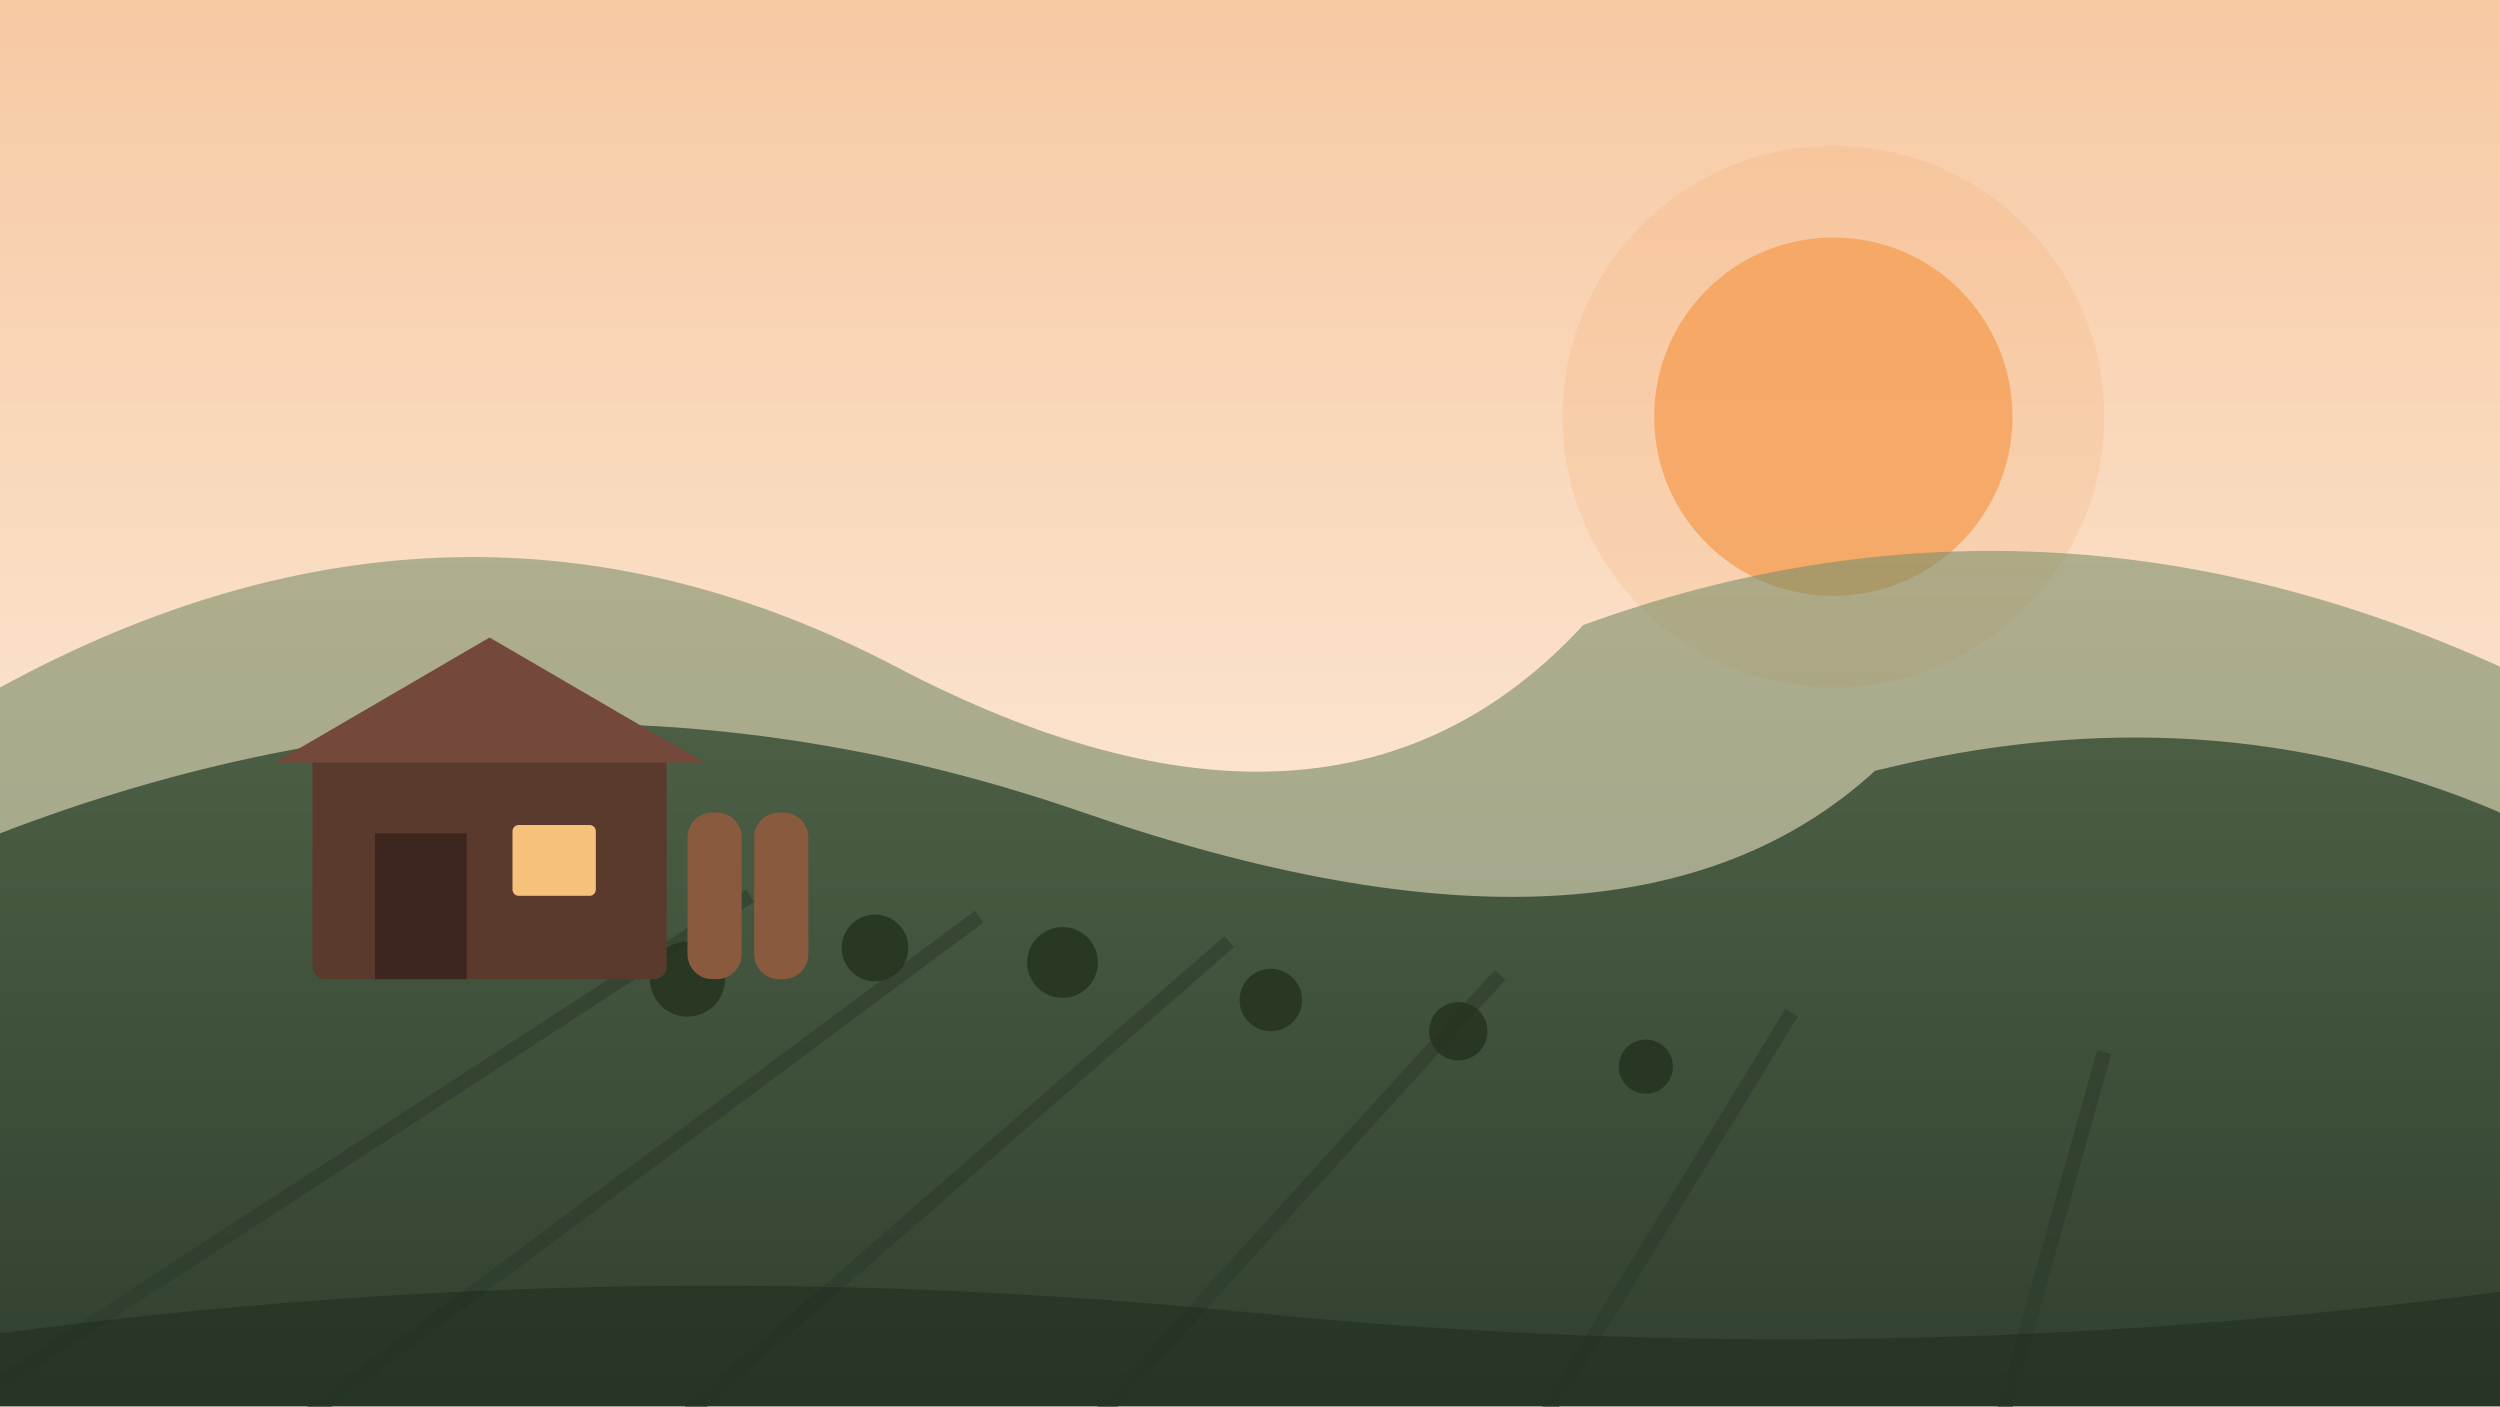
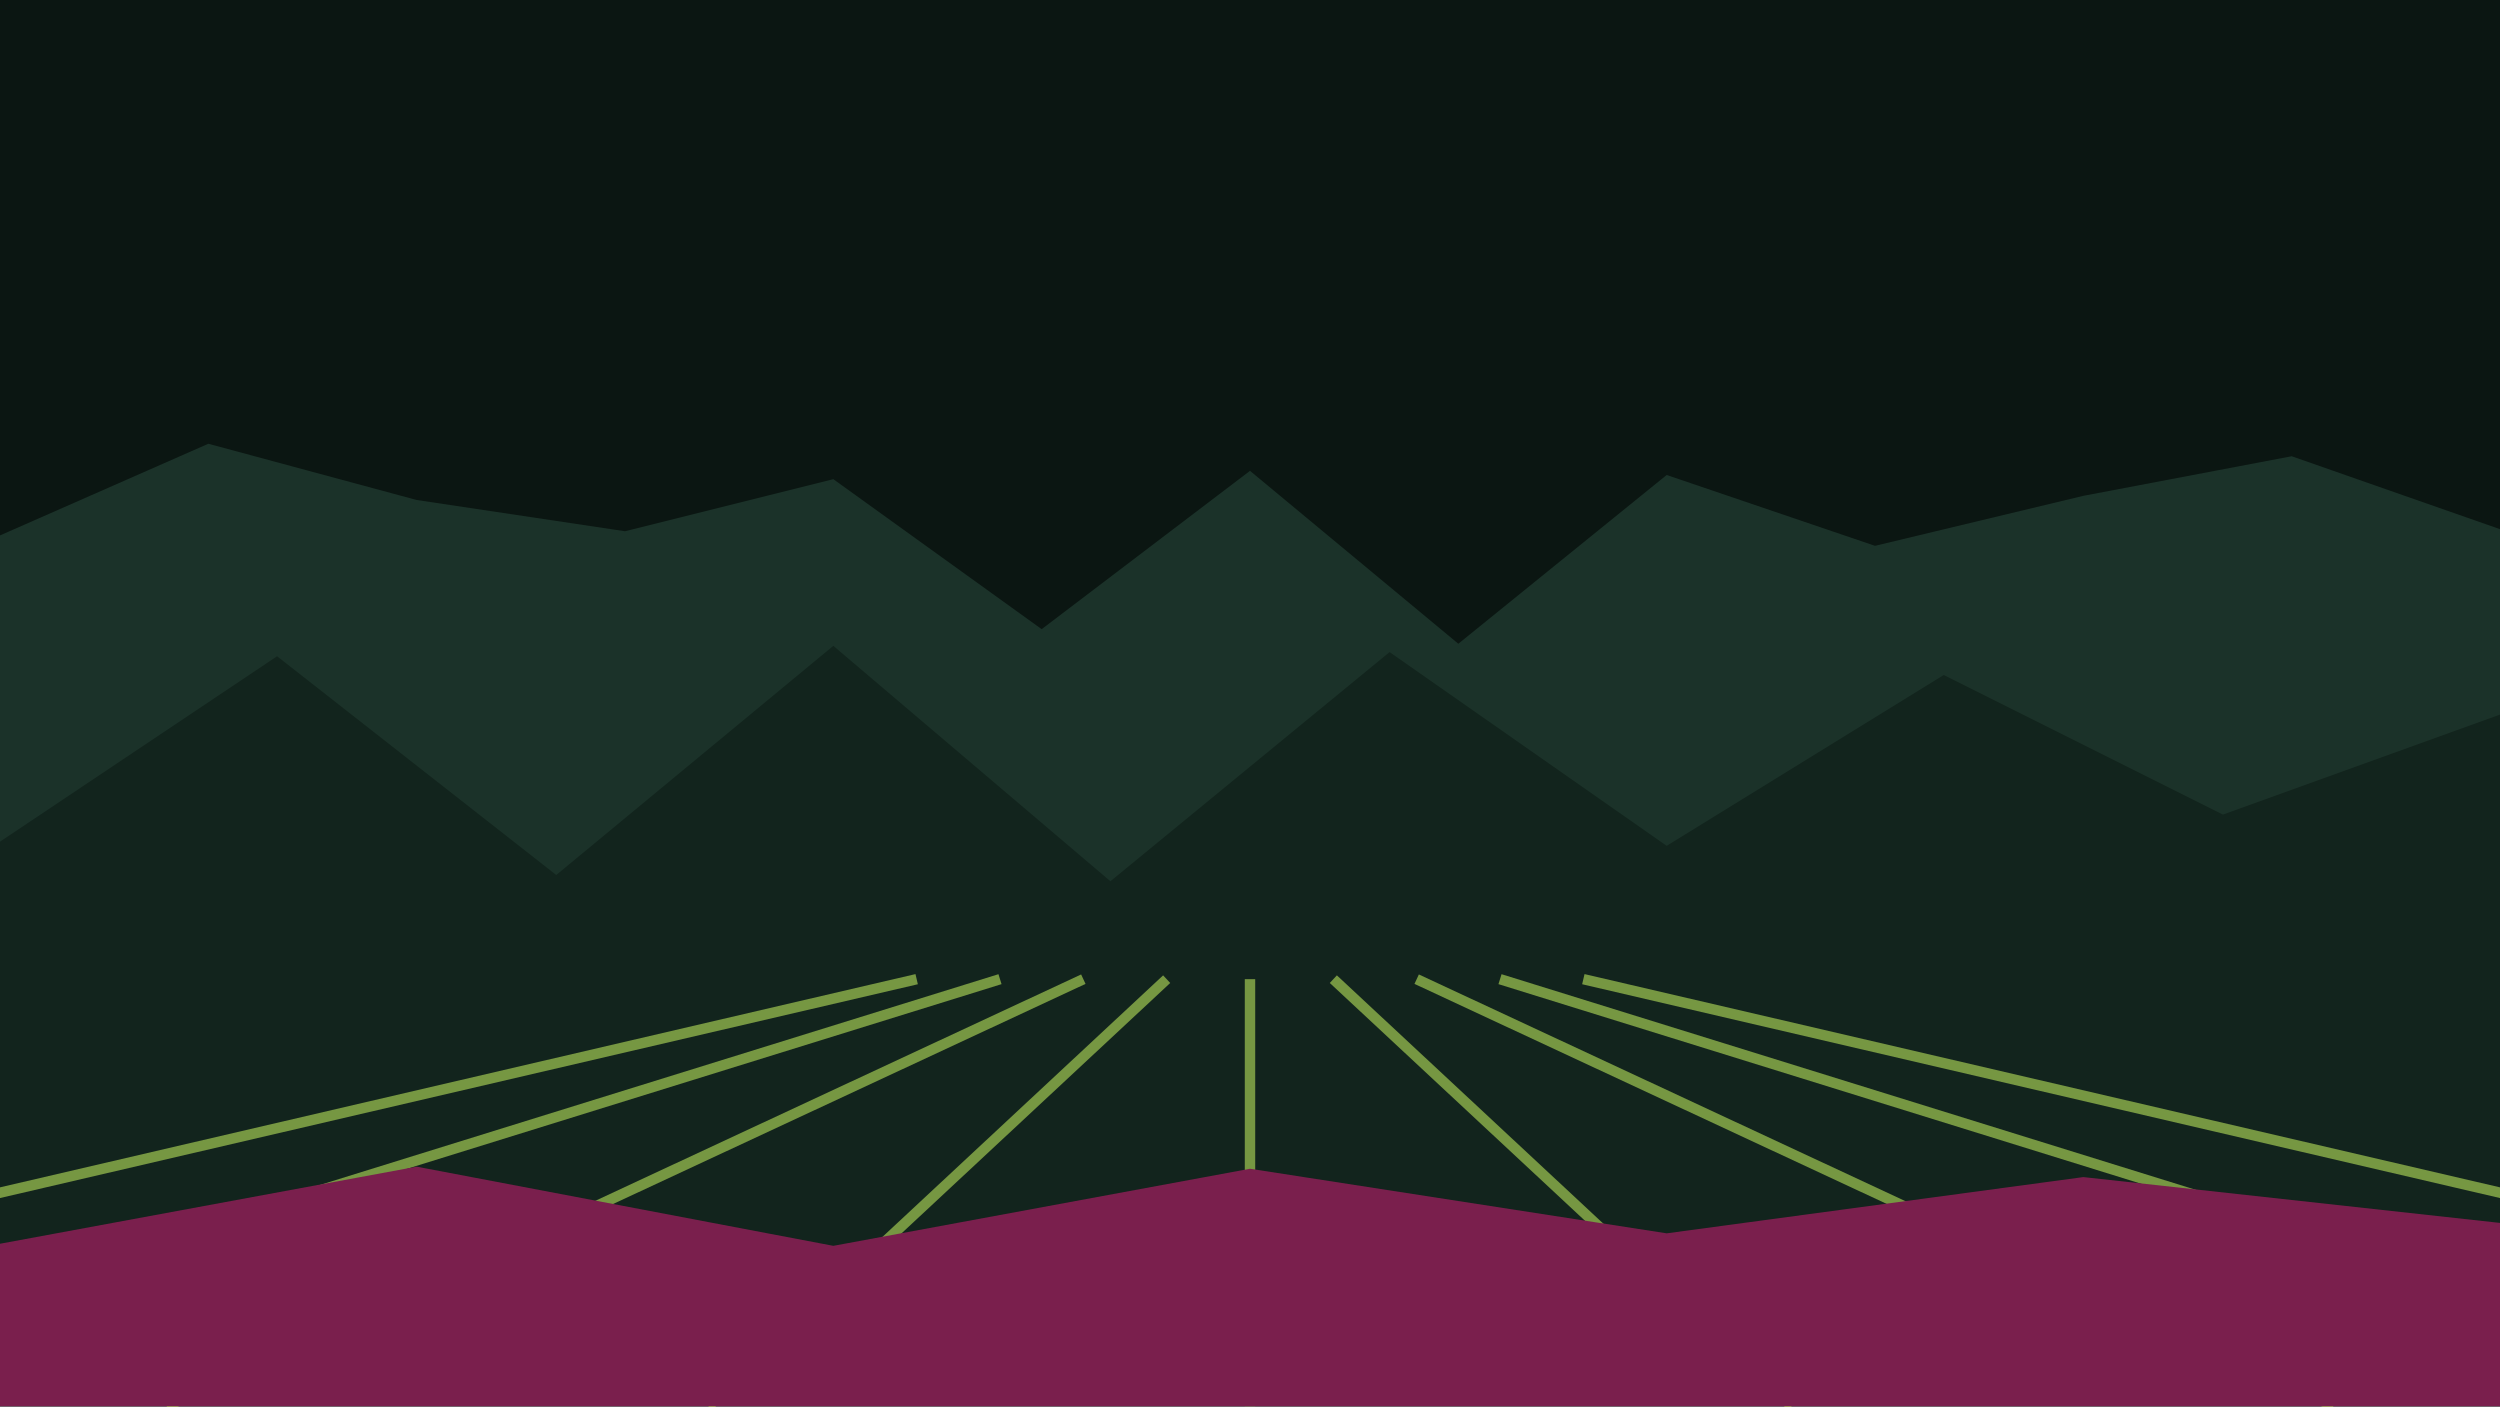
- <svg xmlns="http://www.w3.org/2000/svg" viewBox="0 0 1200 675" role="img" aria-label="Viñedo al atardecer">
-   <defs>
-     <linearGradient id="sky" x1="0" y1="0" x2="0" y2="1">
-       <stop offset="0" stop-color="#f7c9a3" />
-       <stop offset=".55" stop-color="#fbe3cd" />
-       <stop offset="1" stop-color="#fdf3e6" />
-     </linearGradient>
-     <linearGradient id="hill1" x1="0" y1="0" x2="0" y2="1">
-       <stop offset="0" stop-color="#7d8f6a" />
-       <stop offset="1" stop-color="#55684c" />
-     </linearGradient>
-     <linearGradient id="hill2" x1="0" y1="0" x2="0" y2="1">
-       <stop offset="0" stop-color="#4c5f45" />
-       <stop offset="1" stop-color="#31402f" />
-     </linearGradient>
-   </defs>
-   <rect width="1200" height="675" fill="url(#sky)" />
-   <circle cx="880" cy="200" r="86" fill="#f6a35c" opacity=".85" />
-   <circle cx="880" cy="200" r="130" fill="#f6a35c" opacity=".18" />
-   <path d="M0 330 Q220 210 430 320 T760 300 Q980 220 1200 320 V675 H0Z" fill="url(#hill1)" opacity=".6" />
-   <path d="M0 400 Q260 300 520 390 T900 370 Q1060 330 1200 390 V675 H0Z" fill="url(#hill2)" />
-   <g stroke="#2c3a2a" stroke-width="7" opacity=".55" fill="none">
-     <path d="M-40 690 L360 430" />
-     <path d="M120 700 L470 440" />
-     <path d="M300 705 L590 452" />
-     <path d="M500 710 L720 468" />
-     <path d="M720 715 L860 486" />
-     <path d="M950 720 L1010 505" />
-   </g>
-   <g fill="#24331f" opacity=".85">
-     <circle cx="330" cy="470" r="18" />
-     <circle cx="420" cy="455" r="16" />
-     <circle cx="510" cy="462" r="17" />
-     <circle cx="610" cy="480" r="15" />
-     <circle cx="700" cy="495" r="14" />
-     <circle cx="790" cy="512" r="13" />
-   </g>
-   <g transform="translate(150 300)">
-     <rect x="0" y="60" width="170" height="110" rx="6" fill="#5b3a2e" />
-     <path d="M-18 66 85 6l103 60Z" fill="#74483a" />
-     <rect x="30" y="100" width="44" height="70" fill="#3d261f" />
-     <rect x="96" y="96" width="40" height="34" rx="3" fill="#f6c17b" />
-     <rect x="180" y="90" width="26" height="80" rx="12" fill="#8a5a3f" />
-     <rect x="212" y="90" width="26" height="80" rx="12" fill="#8a5a3f" />
-   </g>
-   <path d="M0 640 Q300 600 600 630 T1200 620 V675 H0Z" fill="#1f2b1d" opacity=".55" />
+ <svg xmlns="http://www.w3.org/2000/svg" viewBox="0 0 1200 675" role="img" aria-label="Cordillera sobre hileras de viñedo, de noche">
+   <rect width="1200" height="675" fill="#0b1612" />
+   <path d="M0 257 L0 257 L100 213 L200 240 L300 255 L400 230 L500 302 L600 226 L700 309 L800 228 L900 262 L1000 238 L1100 219 L1200 254 L1200 675 L0 675Z" fill="#1b3229" />
+   <path d="M0 404 L0 404 L133 315 L267 420 L400 310 L533 423 L667 313 L800 406 L933 324 L1067 391 L1200 343 L1200 675 L0 675Z" fill="#12241d" />
+   <path d="M440 470 L-440 675" stroke="#c8f560" stroke-width="5" opacity=".55" />
+   <path d="M480 470 L-180 675" stroke="#c8f560" stroke-width="5" opacity=".55" />
+   <path d="M520 470 L80 675" stroke="#c8f560" stroke-width="5" opacity=".55" />
+   <path d="M560 470 L340 675" stroke="#c8f560" stroke-width="5" opacity=".55" />
+   <path d="M600 470 L600 675" stroke="#c8f560" stroke-width="5" opacity=".55" />
+   <path d="M640 470 L860 675" stroke="#c8f560" stroke-width="5" opacity=".55" />
+   <path d="M680 470 L1120 675" stroke="#c8f560" stroke-width="5" opacity=".55" />
+   <path d="M720 470 L1380 675" stroke="#c8f560" stroke-width="5" opacity=".55" />
+   <path d="M760 470 L1640 675" stroke="#c8f560" stroke-width="5" opacity=".55" />
+   <path d="M0 597 L0 597 L200 560 L400 598 L600 561 L800 592 L1000 565 L1200 587 L1200 675 L0 675Z" fill="#7a1f4d" />
</svg>
